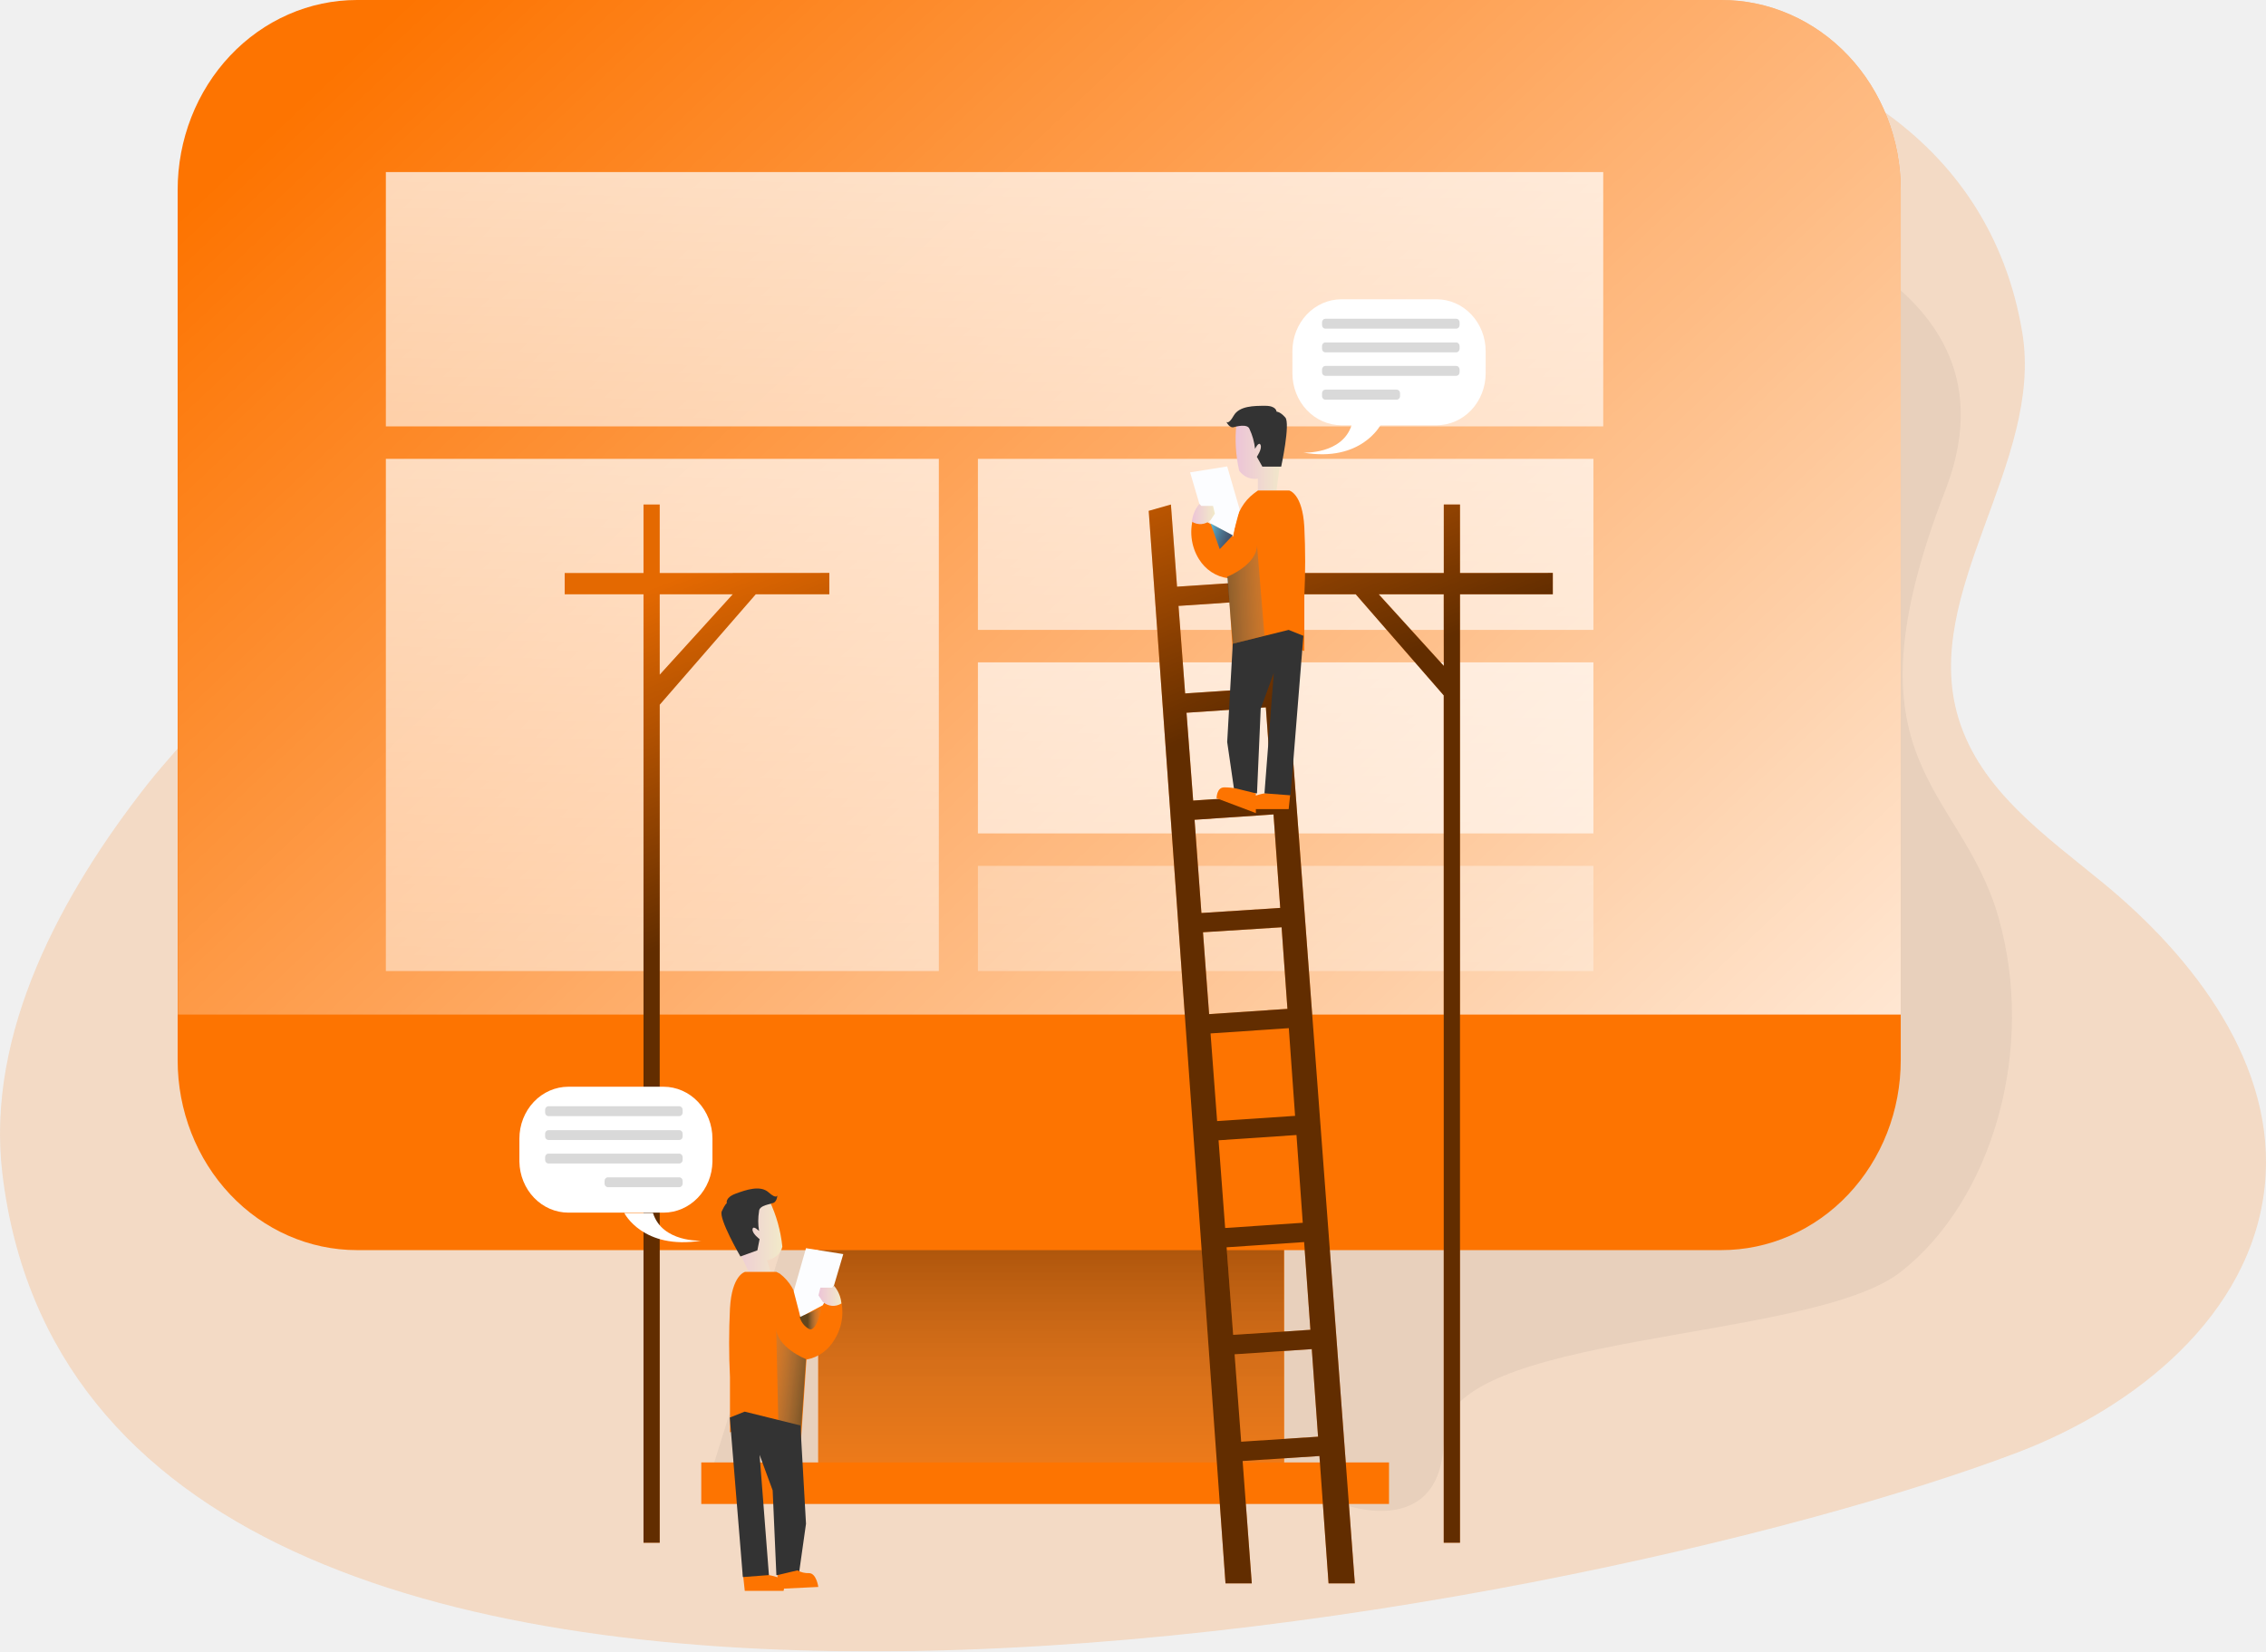
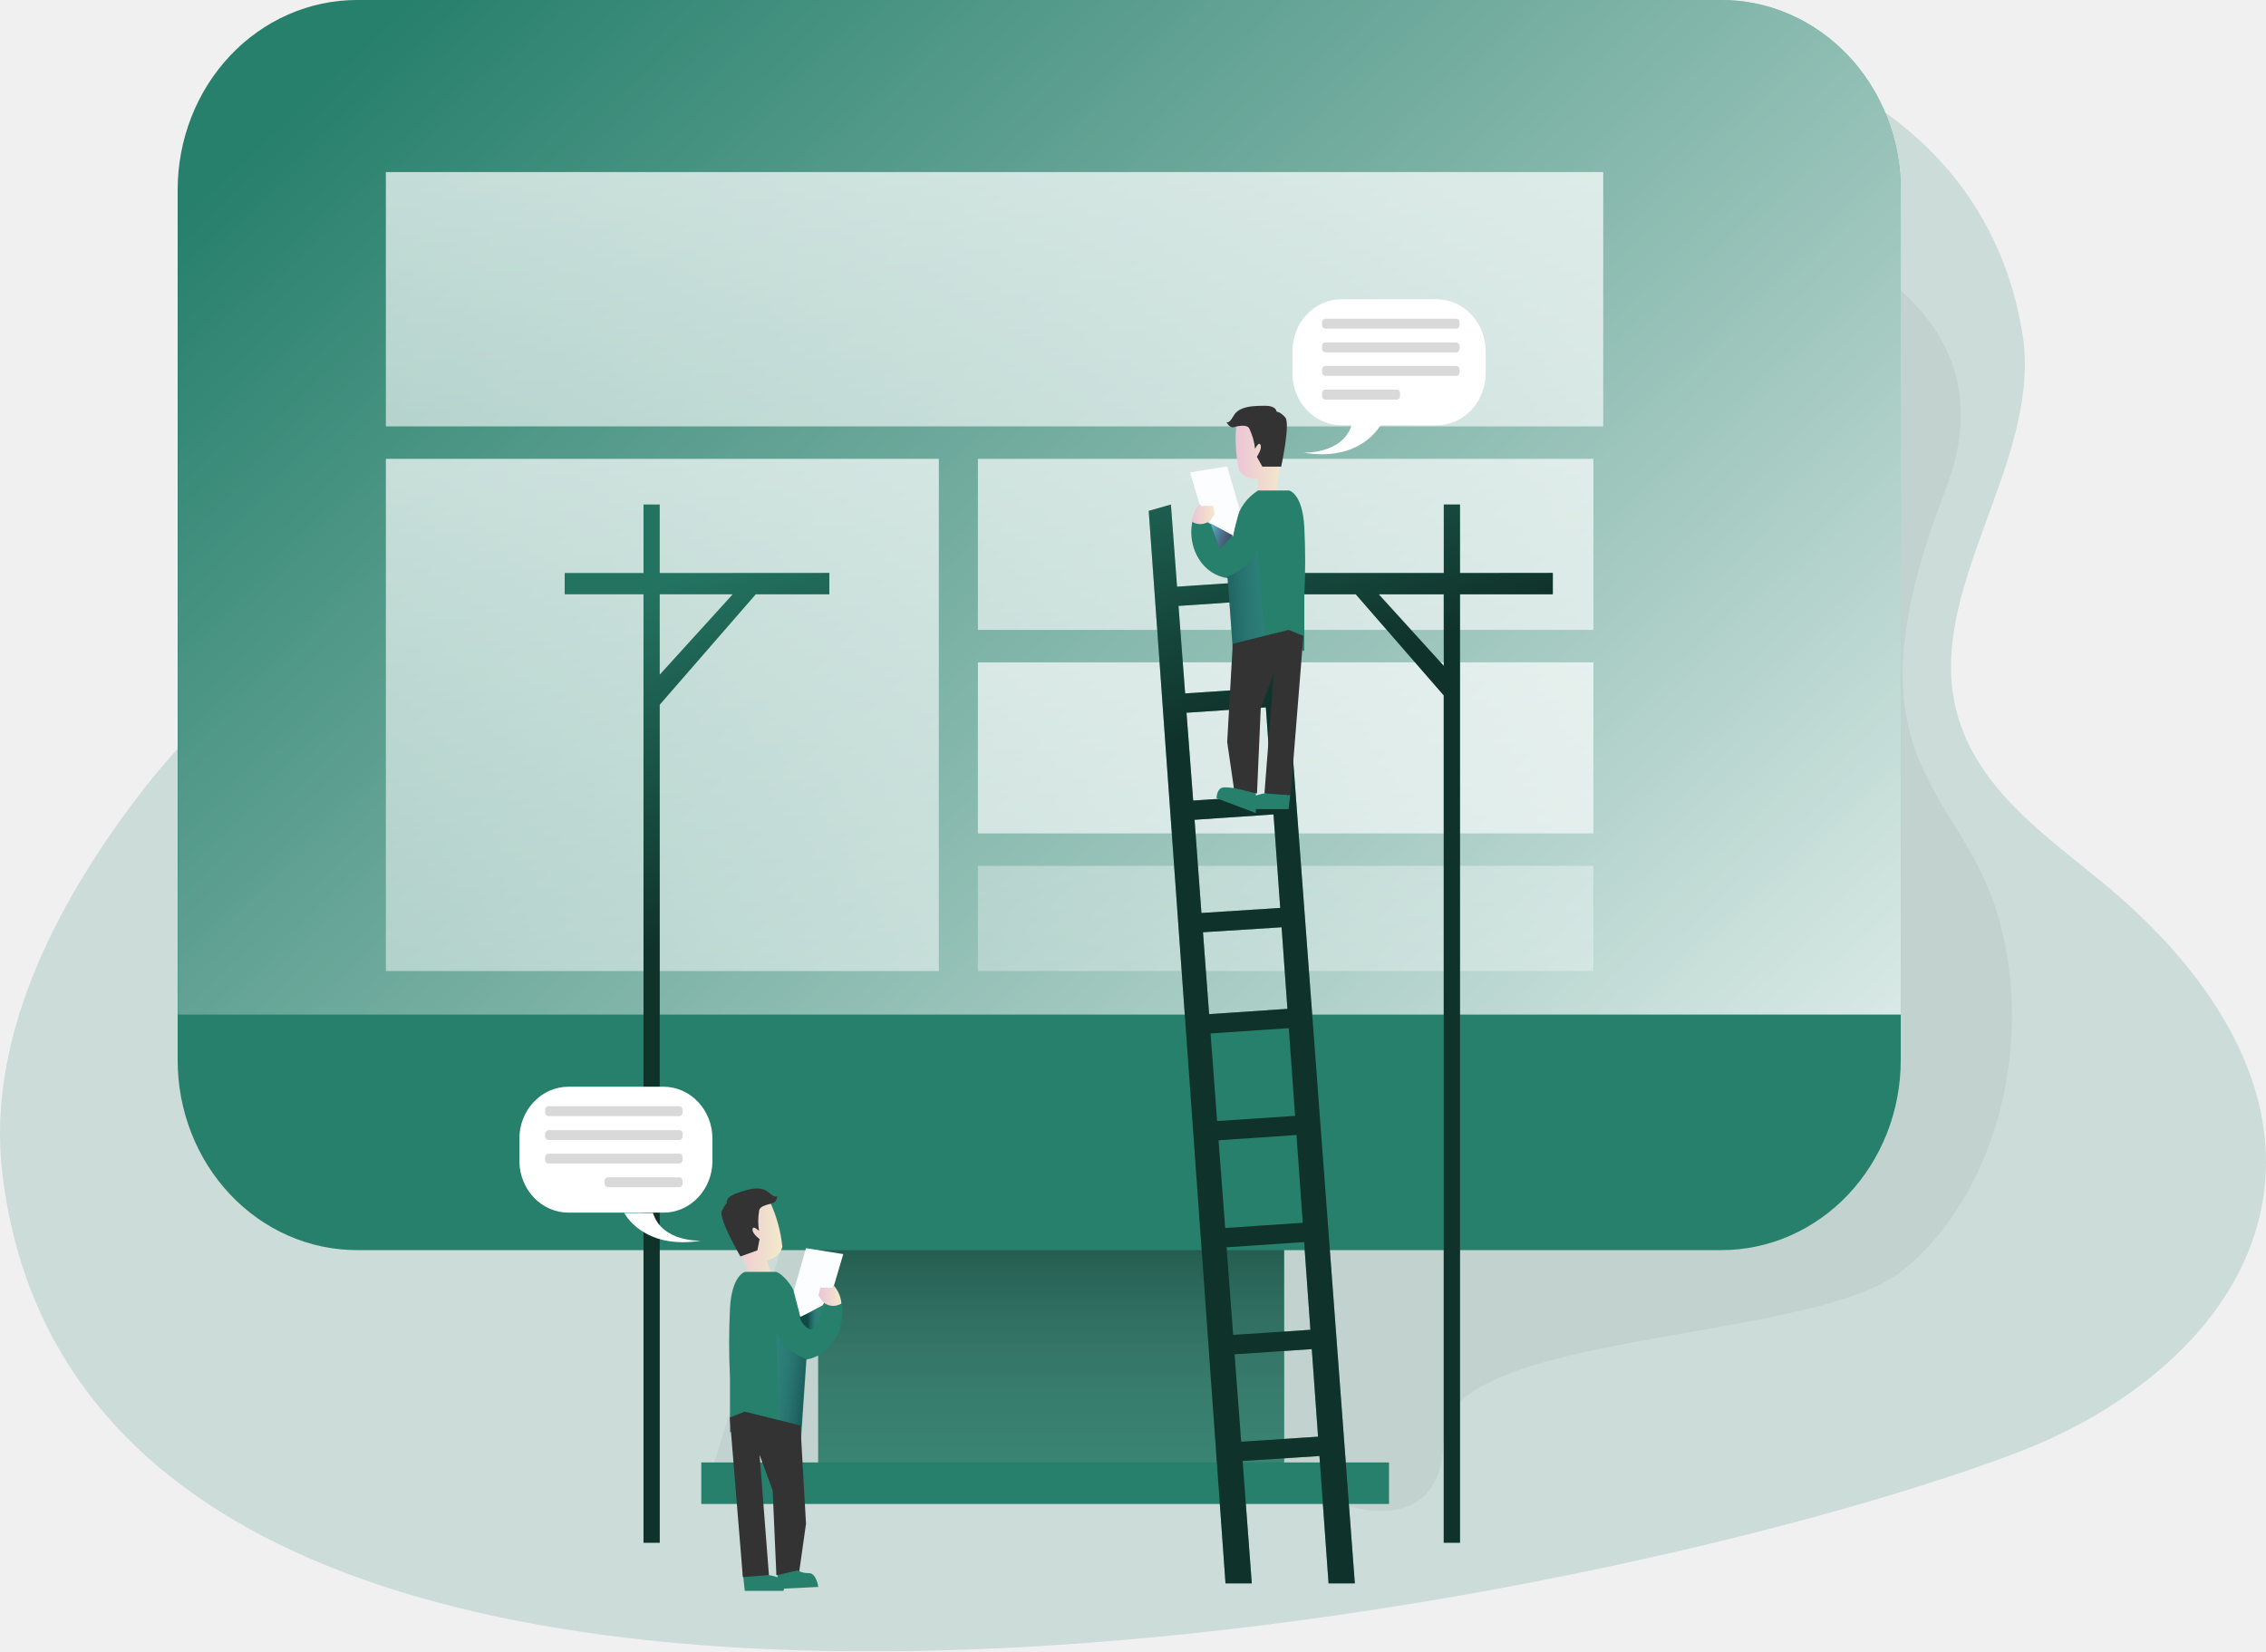
<svg xmlns="http://www.w3.org/2000/svg" width="771" height="562" viewBox="0 0 771 562" fill="none">
  <g clip-path="url(#clip0_1748_425)">
-     <path opacity="0.18" d="M688.073 113.174C695.439 157.612 653.329 201.435 666.339 244.356C673.827 269.149 696.291 284.61 715.656 300.556C746.431 325.845 774.828 362.588 770.579 403.605C765.983 447.845 726.223 479.123 686.706 494.207C538.476 550.734 30.859 650.034 0.805 399.38C-4.923 351.471 21.05 303.998 50.197 266.868C73.381 237.345 202.517 104.655 249.718 79.882C459.976 -30.505 666.377 -17.633 688.073 113.174Z" fill="#FD7401" />
+     <path opacity="0.18" d="M688.073 113.174C695.439 157.612 653.329 201.435 666.339 244.356C673.827 269.149 696.291 284.61 715.656 300.556C746.431 325.845 774.828 362.588 770.579 403.605C765.983 447.845 726.223 479.123 686.706 494.207C538.476 550.734 30.859 650.034 0.805 399.38C-4.923 351.471 21.05 303.998 50.197 266.868C73.381 237.345 202.517 104.655 249.718 79.882C459.976 -30.505 666.377 -17.633 688.073 113.174Z" fill="#27806C" />
    <path opacity="0.05" d="M430.511 49.02C430.511 49.02 708.496 46.452 661.865 166.934C625.746 260.154 667.023 266.987 679.93 312.07C692.837 357.153 677.852 408.514 646.721 432.85C615.591 457.187 491.228 452.883 491.228 488.951C491.228 525.019 456.597 511.83 456.597 511.83H238.608L278.425 384.614L430.511 49.02Z" fill="#000405" />
-     <path d="M238.608 497.698H472.611V511.829H238.608V497.698ZM278.425 384.604H436.866V497.698H278.425V384.604Z" fill="#FD7401" />
-     <path d="M278.424 384.604H436.866V497.698H278.424V384.604Z" fill="#FD7401" />
+     <path d="M238.608 497.698H472.611V511.829H238.608V497.698ZM278.425 384.604H436.866V497.698H278.425V384.604Z" fill="#27806C" />
+     <path d="M278.424 384.604H436.866V497.698H278.424V384.604Z" fill="#27806C" />
    <path d="M278.424 384.604H436.866V497.698H278.424V384.604Z" fill="url(#paint0_linear_1748_425)" />
-     <path d="M646.721 64.639V360.822C646.721 369.313 645.142 377.721 642.073 385.565C639.005 393.409 634.508 400.535 628.838 406.536C623.169 412.538 616.439 417.296 609.033 420.54C601.628 423.784 593.691 425.45 585.677 425.442H121.433C105.258 425.442 89.746 418.634 78.308 406.515C66.871 394.397 60.445 377.961 60.445 360.822V64.639C60.444 56.152 62.021 47.748 65.085 39.906C68.149 32.064 72.641 24.939 78.304 18.937C83.968 12.934 90.691 8.173 98.091 4.923C105.492 1.674 113.423 0.001 121.433 1.2173e-05H585.677C593.692 -0.005 601.629 1.663 609.035 4.909C616.441 8.155 623.171 12.916 628.84 18.918C634.509 24.921 639.006 32.049 642.074 39.894C645.142 47.739 646.721 56.148 646.721 64.639Z" fill="#FD7401" />
+     <path d="M646.721 64.639V360.822C646.721 369.313 645.142 377.721 642.073 385.565C639.005 393.409 634.508 400.535 628.838 406.536C623.169 412.538 616.439 417.296 609.033 420.54C601.628 423.784 593.691 425.45 585.677 425.442H121.433C105.258 425.442 89.746 418.634 78.308 406.515C66.871 394.397 60.445 377.961 60.445 360.822V64.639C60.444 56.152 62.021 47.748 65.085 39.906C68.149 32.064 72.641 24.939 78.304 18.937C83.968 12.934 90.691 8.173 98.091 4.923C105.492 1.674 113.423 0.001 121.433 1.2173e-05H585.677C593.692 -0.005 601.629 1.663 609.035 4.909C616.441 8.155 623.171 12.916 628.84 18.918C634.509 24.921 639.006 32.049 642.074 39.894C645.142 47.739 646.721 56.148 646.721 64.639Z" fill="#27806C" />
    <path d="M646.721 64.639V345.292H60.511V64.639C60.51 56.152 62.086 47.748 65.15 39.906C68.215 32.064 72.707 24.939 78.37 18.937C84.033 12.934 90.757 8.173 98.157 4.923C105.557 1.674 113.489 0.001 121.499 1.2173e-05H585.677C593.692 -0.005 601.629 1.663 609.035 4.909C616.441 8.155 623.17 12.916 628.839 18.918C634.508 24.921 639.006 32.049 642.074 39.894C645.142 47.739 646.721 56.148 646.721 64.639Z" fill="url(#paint1_linear_1748_425)" />
    <path d="M131.289 58.56H545.496V145.107H131.289V58.56Z" fill="url(#paint2_linear_1748_425)" />
    <path d="M131.289 156.154H319.439V330.466H131.289V156.154Z" fill="url(#paint3_linear_1748_425)" />
    <path d="M332.73 156.154H542.154V214.367H332.73V156.154Z" fill="url(#paint4_linear_1748_425)" />
    <path d="M332.73 225.415H542.154V283.628H332.73V225.415Z" fill="url(#paint5_linear_1748_425)" />
    <path d="M332.73 294.676H542.154V330.466H332.73V294.676Z" fill="url(#paint6_linear_1748_425)" />
-     <path d="M452.038 538.864H460.977L433.469 171.704L425.915 173.856L427.628 197.845L400.485 199.66L398.398 171.704L390.844 173.856L416.977 538.864H425.915L422.799 497.212L449.006 495.506L448.613 488.931L422.303 490.647L420.066 460.896L446.966 459.091L446.582 452.516L419.579 454.281L417.351 424.48L443.727 422.705L452.038 538.864ZM400.981 206.206L428.124 204.371L430.258 234.182L403.237 235.996L400.981 206.206ZM403.705 242.562L430.708 240.727L432.842 270.666L405.97 272.452L403.705 242.562ZM406.447 278.987L433.31 277.162L435.593 308.986L408.778 310.712L406.447 278.987ZM409.311 317.267L436.061 315.571L438.046 343.339L411.398 345.134L409.311 317.267ZM411.885 351.699L438.514 349.904L440.648 379.754L414.122 381.529L411.885 351.699ZM416.855 417.915L414.609 388.065L441.125 386.27L443.259 416.14L416.855 417.915ZM224.466 195.019V171.704H218.953V195.019H192.137V202.239H218.953V525.029H224.466V239.824L257.15 202.239H282.178V194.979L224.466 195.019ZM224.466 229.62V202.239H249.325L224.466 229.62ZM496.759 195.019V171.704H491.246V195.019H438.28V202.239H461.277L491.228 236.651V525.029H496.759V202.239H528.339V194.979L496.759 195.019ZM491.246 226.625L469.092 202.239H491.228L491.246 226.625Z" fill="#FD7401" />
+     <path d="M452.038 538.864H460.977L433.469 171.704L425.915 173.856L427.628 197.845L400.485 199.66L398.398 171.704L390.844 173.856L416.977 538.864H425.915L422.799 497.212L449.006 495.506L448.613 488.931L422.303 490.647L420.066 460.896L446.966 459.091L446.582 452.516L419.579 454.281L417.351 424.48L443.727 422.705L452.038 538.864ZM400.981 206.206L428.124 204.371L430.258 234.182L403.237 235.996L400.981 206.206ZM403.705 242.562L430.708 240.727L432.842 270.666L405.97 272.452L403.705 242.562ZM406.447 278.987L433.31 277.162L435.593 308.986L408.778 310.712L406.447 278.987ZM409.311 317.267L436.061 315.571L438.046 343.339L411.398 345.134L409.311 317.267ZM411.885 351.699L438.514 349.904L440.648 379.754L414.122 381.529L411.885 351.699ZM416.855 417.915L414.609 388.065L441.125 386.27L443.259 416.14L416.855 417.915ZM224.466 195.019V171.704H218.953V195.019H192.137V202.239H218.953V525.029H224.466V239.824L257.15 202.239H282.178V194.979L224.466 195.019ZM224.466 229.62V202.239H249.325L224.466 229.62ZM496.759 195.019V171.704H491.246V195.019H438.28V202.239H461.277L491.228 236.651V525.029H496.759V202.239H528.339V194.979L496.759 195.019ZM491.246 226.625L469.092 202.239H491.228L491.246 226.625Z" fill="#27806C" />
    <g opacity="0.61">
      <path d="M452.039 538.864H460.977L433.469 171.704L425.915 173.856L427.628 197.845L400.485 199.66L398.398 171.704L390.844 173.856L416.977 538.864H425.915L422.799 497.212L449.006 495.506L448.613 488.931L422.303 490.647L420.066 460.896L446.966 459.091L446.582 452.516L419.579 454.281L417.351 424.48L443.727 422.705L452.039 538.864ZM400.981 206.206L428.124 204.371L430.258 234.182L403.237 235.996L400.981 206.206ZM403.705 242.562L430.708 240.727L432.842 270.666L405.97 272.452L403.705 242.562ZM406.447 278.987L433.31 277.162L435.593 308.986L408.778 310.712L406.447 278.987ZM409.311 317.267L436.061 315.571L438.046 343.339L411.398 345.134L409.311 317.267ZM411.885 351.699L438.514 349.904L440.648 379.754L414.122 381.529L411.885 351.699ZM416.855 417.915L414.609 388.065L441.125 386.27L443.259 416.14L416.855 417.915Z" fill="url(#paint7_linear_1748_425)" />
      <path d="M224.466 195.019V171.704H218.953V195.019H192.137V202.239H218.953V525.029H224.466V239.824L257.15 202.239H282.178V194.979L224.466 195.019ZM224.466 229.62V202.239H249.325L224.466 229.62Z" fill="url(#paint8_linear_1748_425)" />
      <path d="M496.759 195.019V171.704H491.246V195.019H438.28V202.239H461.277L491.228 236.651V525.029H496.759V202.239H528.339V194.979L496.759 195.019ZM491.246 226.625L469.092 202.239H491.228L491.246 226.625Z" fill="url(#paint9_linear_1748_425)" />
    </g>
-     <path d="M439.103 269.318L438.467 275.367H425.279C425.279 275.367 424.203 271.876 426.608 271.004C427.927 270.51 429.287 270.148 430.67 269.923L439.103 269.318Z" fill="#FD7401" />
+     <path d="M439.103 269.318L438.467 275.367H425.279C425.279 275.367 424.203 271.876 426.608 271.004C427.927 270.51 429.287 270.148 430.67 269.923L439.103 269.318Z" fill="#27806C" />
    <path d="M420.711 144.025C420.104 149.439 420.421 154.925 421.647 160.22C422.383 161.224 423.358 162.003 424.471 162.475C425.585 162.948 426.798 163.097 427.984 162.908V166.934H434.33L436.988 146.782C436.988 146.782 427.057 133.345 420.711 144.025Z" fill="url(#paint10_linear_1748_425)" />
    <path d="M425.157 146.039C426.15 148.146 426.784 150.422 427.029 152.762C427.029 152.762 428.293 150.075 428.901 151.414C429.51 152.752 427.638 155.45 427.638 155.45L429.51 158.802H435.921C435.921 158.802 439.094 144.095 437.316 142.072C435.537 140.049 434.339 140.088 434.339 140.088C434.339 140.088 434.339 138.105 430.53 138.105C426.72 138.105 421.657 138.105 419.757 141.467C417.857 144.829 417.22 143.45 417.22 143.45C417.22 143.45 418.297 145.939 419.944 145.335C420.337 145.235 424.521 144.025 425.157 146.039Z" fill="#333333" />
-     <path d="M428.003 166.934H438.663C438.663 166.934 443.165 167.926 443.793 179.36C444.176 187.173 444.176 195.001 443.793 202.814V221.557L438.663 219.742L419.635 224.245L417.763 196.764C415.789 196.51 413.891 195.803 412.2 194.693C410.51 193.584 409.067 192.098 407.973 190.338C406.588 188.138 405.716 185.62 405.429 182.992C405.143 180.364 405.45 177.702 406.325 175.225L419.57 182.613L420.272 178.646C420.997 174.347 423.269 170.515 426.608 167.955L428.003 166.934Z" fill="#FD7401" />
+     <path d="M428.003 166.934H438.663C438.663 166.934 443.165 167.926 443.793 179.36C444.176 187.173 444.176 195.001 443.793 202.814V221.557L438.663 219.742L419.635 224.245L417.763 196.764C415.789 196.51 413.891 195.803 412.2 194.693C410.51 193.584 409.067 192.098 407.973 190.338C406.588 188.138 405.716 185.62 405.429 182.992C405.143 180.364 405.45 177.702 406.325 175.225L419.57 182.613L420.272 178.646C420.997 174.347 423.269 170.515 426.608 167.955L428.003 166.934Z" fill="#27806C" />
    <path d="M408.095 171.506L404.931 160.756L417.548 158.732L421.797 173.38L419.448 182.186L411.904 178.15L408.095 171.506Z" fill="#FCFDFF" />
    <path d="M405.558 177.545C405.773 175.297 406.662 173.18 408.094 171.506L408.731 172.17H412.727L413.364 174.798L411.904 177.01C411.029 177.784 409.948 178.252 408.811 178.348C407.675 178.444 406.538 178.163 405.558 177.545Z" fill="url(#paint11_linear_1748_425)" />
    <path d="M411.904 178.15L415.011 186.887L419.448 182.186L411.904 178.15Z" fill="url(#paint12_linear_1748_425)" />
    <path opacity="0.61" d="M417.548 196.288C417.548 196.288 427.694 192.252 427.694 185.538L430.24 216.39L419.448 219.098L417.548 196.288Z" fill="url(#paint13_linear_1748_425)" />
    <path d="M419.448 219.068L417.548 252.528L420.084 269.992H427.694L428.957 241.173L433.394 229.074L430.23 269.992L439.103 270.666L443.474 216.38L438.467 214.367L419.448 219.068Z" fill="#333333" />
-     <path d="M427.31 269.992V276.716L413.935 271.658C413.935 271.658 413.935 267.959 416.528 267.959C417.931 267.95 419.333 268.087 420.711 268.366L427.31 269.992ZM252.751 535.373L253.406 541.402H266.603C266.603 541.402 267.68 537.912 265.265 537.039C263.95 536.544 262.592 536.185 261.212 535.968L252.751 535.373Z" fill="#FD7401" />
+     <path d="M427.31 269.992V276.716L413.935 271.658C413.935 271.658 413.935 267.959 416.528 267.959C417.931 267.95 419.333 268.087 420.711 268.366L427.31 269.992ZM252.751 535.373L253.406 541.402H266.603C266.603 541.402 267.68 537.912 265.265 537.039C263.95 536.544 262.592 536.185 261.212 535.968L252.751 535.373Z" fill="#27806C" />
    <path d="M261.876 408.791C264.17 413.633 265.631 418.868 266.191 424.252C265.433 428.08 260.987 428.953 260.987 428.953L262.195 432.781L255.858 435.131L247.228 416.993C247.228 416.993 252.62 400.798 261.876 408.791Z" fill="url(#paint14_linear_1748_425)" />
    <path d="M258.264 412.223C257.898 414.444 257.898 416.715 258.264 418.937C258.264 418.937 256.233 416.854 256.045 418.332C255.858 419.809 258.451 421.693 258.451 421.693L257.693 425.521L251.927 427.604C251.927 427.604 244.439 414.712 245.581 412.223C246.723 409.733 247.294 409.466 247.294 409.466C247.294 409.466 246.658 407.581 250.27 406.243C253.883 404.904 258.694 403.268 261.502 405.777C264.31 408.286 264.478 406.768 264.478 406.768C264.478 406.768 264.478 409.456 262.447 409.525C262.644 409.803 258.264 410.071 258.264 412.223Z" fill="#333333" />
-     <path d="M264.16 432.85H253.509C253.509 432.85 249.007 433.842 248.37 445.276C247.987 453.086 247.987 460.911 248.37 468.72V487.463L253.509 485.649L272.528 490.151L274.4 462.681C276.368 462.337 278.242 461.547 279.895 460.364C281.548 459.181 282.939 457.634 283.975 455.828C285.356 453.624 286.225 451.104 286.512 448.476C286.798 445.847 286.493 443.184 285.622 440.704L272.369 448.093L271.667 444.126C270.939 439.831 268.667 436.002 265.33 433.445L264.16 432.85Z" fill="#FD7401" />
+     <path d="M264.16 432.85H253.509C253.509 432.85 249.007 433.842 248.37 445.276C247.987 453.086 247.987 460.911 248.37 468.72V487.463L253.509 485.649L272.528 490.151L274.4 462.681C276.368 462.337 278.242 461.547 279.895 460.364C281.548 459.181 282.939 457.634 283.975 455.828C285.356 453.624 286.225 451.104 286.512 448.476C286.798 445.847 286.493 443.184 285.622 440.704L272.369 448.093L271.667 444.126C270.939 439.831 268.667 436.002 265.33 433.445L264.16 432.85Z" fill="#27806C" />
    <path d="M283.76 437.481L286.923 426.801L274.241 424.787L270.057 439.435L272.341 448.231L279.95 444.205L283.76 437.481Z" fill="#FCFDFF" />
    <path d="M286.287 443.6C286.08 441.346 285.19 439.224 283.75 437.551L283.123 438.225H279.126L278.49 440.843L279.95 443.055C280.823 443.829 281.902 444.297 283.037 444.395C284.171 444.493 285.307 444.215 286.287 443.6Z" fill="url(#paint15_linear_1748_425)" />
    <path opacity="0.61" d="M274.241 462.542C274.241 462.542 264.095 458.515 264.095 451.792L264.918 488.207L272.341 489.952L274.241 462.542Z" fill="url(#paint16_linear_1748_425)" />
    <path d="M272.341 485.113L274.241 518.573L271.77 536.037H264.16L262.897 507.218L258.451 495.119L261.624 536.037L252.751 536.712L248.314 482.426L253.378 480.412L272.341 485.113Z" fill="#333333" />
-     <path d="M264.544 536.037V540.748L278.424 540.073C278.424 540.073 277.797 535.373 275.261 535.373C273.895 535.432 272.539 535.107 271.33 534.431L264.544 536.037Z" fill="#FD7401" />
+     <path d="M264.544 536.037V540.748L278.424 540.073C278.424 540.073 277.797 535.373 275.261 535.373C273.895 535.432 272.539 535.107 271.33 534.431L264.544 536.037Z" fill="#27806C" />
    <path d="M488.813 144.72H456.409C451.988 144.717 447.748 142.854 444.622 139.54C441.496 136.226 439.74 131.733 439.74 127.047V119.52C439.74 114.836 441.496 110.344 444.622 107.031C447.748 103.719 451.988 101.858 456.409 101.858H488.813C491.003 101.857 493.171 102.313 495.195 103.2C497.219 104.087 499.057 105.388 500.606 107.028C502.155 108.668 503.384 110.616 504.222 112.759C505.06 114.903 505.492 117.2 505.492 119.52V127.047C505.492 129.368 505.061 131.666 504.222 133.81C503.384 135.954 502.156 137.903 500.607 139.544C499.058 141.185 497.219 142.486 495.196 143.374C493.172 144.263 491.003 144.72 488.813 144.72Z" fill="white" />
    <path d="M443.474 154.032C443.474 154.032 456.728 154.706 459.901 144.63H469.728C469.728 144.63 463.139 157.394 443.474 154.032Z" fill="white" />
    <path opacity="0.15" d="M450.962 108.483H495.477C495.78 108.483 496.07 108.61 496.284 108.837C496.499 109.064 496.619 109.372 496.619 109.693V110.635C496.619 110.956 496.499 111.263 496.284 111.49C496.07 111.717 495.78 111.845 495.477 111.845H450.962C450.659 111.845 450.369 111.717 450.155 111.49C449.94 111.263 449.82 110.956 449.82 110.635V109.693C449.82 109.372 449.94 109.064 450.155 108.837C450.369 108.61 450.659 108.483 450.962 108.483ZM450.962 116.545H495.477C495.78 116.545 496.07 116.673 496.284 116.9C496.499 117.126 496.619 117.434 496.619 117.755V118.697C496.619 119.018 496.499 119.326 496.284 119.553C496.07 119.78 495.78 119.907 495.477 119.907H450.962C450.659 119.907 450.369 119.78 450.155 119.553C449.94 119.326 449.82 119.018 449.82 118.697V117.755C449.82 117.434 449.94 117.126 450.155 116.9C450.369 116.673 450.659 116.545 450.962 116.545ZM450.962 124.538H495.477C495.78 124.538 496.07 124.666 496.284 124.893C496.499 125.12 496.619 125.427 496.619 125.748V126.69C496.619 127.011 496.499 127.319 496.284 127.546C496.07 127.773 495.78 127.9 495.477 127.9H450.962C450.659 127.9 450.369 127.773 450.155 127.546C449.94 127.319 449.82 127.011 449.82 126.69V125.748C449.82 125.427 449.94 125.12 450.155 124.893C450.369 124.666 450.659 124.538 450.962 124.538ZM450.962 132.601H475.232C475.533 132.604 475.821 132.732 476.033 132.959C476.245 133.185 476.364 133.492 476.364 133.811V134.803C476.364 135.122 476.245 135.428 476.033 135.655C475.821 135.881 475.533 136.01 475.232 136.012H450.962C450.659 136.012 450.369 135.885 450.155 135.658C449.94 135.431 449.82 135.123 449.82 134.803V133.811C449.82 133.49 449.94 133.182 450.155 132.955C450.369 132.728 450.659 132.601 450.962 132.601Z" fill="#020202" />
    <path d="M193.401 412.689H225.804C230.161 412.674 234.34 410.851 237.444 407.61C240.548 404.37 242.33 399.97 242.408 395.354V387.499C242.408 382.815 240.652 378.323 237.526 375.01C234.4 371.698 230.16 369.837 225.738 369.837H193.401C188.977 369.837 184.735 371.699 181.607 375.013C178.479 378.327 176.721 382.822 176.721 387.509V395.364C176.807 399.99 178.602 404.396 181.721 407.636C184.84 410.875 189.033 412.69 193.401 412.689ZM238.608 422.229C238.608 422.229 225.355 422.903 222.182 412.828H212.42C212.42 412.828 218.775 425.452 238.608 422.229Z" fill="white" />
    <path opacity="0.15" d="M231.13 379.843H186.615C186.312 379.843 186.021 379.716 185.807 379.489C185.593 379.262 185.473 378.954 185.473 378.633V377.691C185.473 377.37 185.593 377.063 185.807 376.836C186.021 376.609 186.312 376.481 186.615 376.481H231.13C231.432 376.481 231.723 376.609 231.937 376.836C232.151 377.063 232.272 377.37 232.272 377.691V378.633C232.272 378.954 232.151 379.262 231.937 379.489C231.723 379.716 231.432 379.843 231.13 379.843ZM231.13 387.965H186.615C186.465 387.965 186.316 387.934 186.178 387.873C186.039 387.812 185.913 387.723 185.807 387.611C185.701 387.499 185.617 387.365 185.56 387.219C185.502 387.072 185.473 386.914 185.473 386.756V385.813C185.475 385.494 185.597 385.189 185.811 384.964C186.024 384.74 186.313 384.613 186.615 384.613H231.13C231.431 384.613 231.72 384.74 231.934 384.964C232.148 385.189 232.269 385.494 232.272 385.813V386.756C232.272 386.914 232.242 387.072 232.185 387.219C232.127 387.365 232.043 387.499 231.937 387.611C231.831 387.723 231.705 387.812 231.567 387.873C231.428 387.934 231.28 387.965 231.13 387.965ZM231.13 395.959H186.615C186.313 395.959 186.024 395.832 185.811 395.608C185.597 395.383 185.475 395.078 185.473 394.759V393.816C185.473 393.496 185.593 393.188 185.807 392.961C186.021 392.734 186.312 392.607 186.615 392.607H231.13C231.432 392.607 231.723 392.734 231.937 392.961C232.151 393.188 232.272 393.496 232.272 393.816V394.759C232.269 395.078 232.148 395.383 231.934 395.608C231.72 395.832 231.431 395.959 231.13 395.959ZM231.13 404.021H206.841C206.538 404.021 206.248 403.894 206.034 403.667C205.82 403.44 205.699 403.132 205.699 402.811V401.879C205.699 401.558 205.82 401.25 206.034 401.024C206.248 400.797 206.538 400.669 206.841 400.669H231.13C231.432 400.669 231.723 400.797 231.937 401.024C232.151 401.25 232.272 401.558 232.272 401.879V402.811C232.272 403.132 232.151 403.44 231.937 403.667C231.723 403.894 231.432 404.021 231.13 404.021Z" fill="#020202" />
    <path opacity="0.61" d="M279.697 444.87C279.697 444.87 277.825 453.606 275.261 452.268C274.503 451.856 273.831 451.286 273.286 450.592C272.741 449.899 272.333 449.096 272.088 448.231L279.697 444.87Z" fill="url(#paint17_linear_1748_425)" />
  </g>
  <defs>
    <linearGradient id="paint0_linear_1748_425" x1="357.655" y1="406.976" x2="357.655" y2="559.183" gradientUnits="userSpaceOnUse">
      <stop stop-opacity="0.4" />
      <stop offset="1" stop-color="white" stop-opacity="0" />
    </linearGradient>
    <linearGradient id="paint1_linear_1748_425" x1="159.696" y1="-39.083" x2="666.5" y2="500.513" gradientUnits="userSpaceOnUse">
      <stop offset="0.02" stop-color="white" stop-opacity="0" />
      <stop offset="1" stop-color="white" />
    </linearGradient>
    <linearGradient id="paint2_linear_1748_425" x1="327.002" y1="626.699" x2="346.008" y2="-153.664" gradientUnits="userSpaceOnUse">
      <stop offset="0.02" stop-color="white" stop-opacity="0" />
      <stop offset="1" stop-color="white" />
    </linearGradient>
    <linearGradient id="paint3_linear_1748_425" x1="215.237" y1="710.151" x2="234.244" y2="-70.212" gradientUnits="userSpaceOnUse">
      <stop offset="0.02" stop-color="white" stop-opacity="0" />
      <stop offset="1" stop-color="white" />
    </linearGradient>
    <linearGradient id="paint4_linear_1748_425" x1="426.44" y1="692.459" x2="445.446" y2="-87.904" gradientUnits="userSpaceOnUse">
      <stop offset="0.02" stop-color="white" stop-opacity="0" />
      <stop offset="1" stop-color="white" />
    </linearGradient>
    <linearGradient id="paint5_linear_1748_425" x1="426.084" y1="778.232" x2="445.091" y2="-2.131" gradientUnits="userSpaceOnUse">
      <stop offset="0.02" stop-color="white" stop-opacity="0" />
      <stop offset="1" stop-color="white" />
    </linearGradient>
    <linearGradient id="paint6_linear_1748_425" x1="431.578" y1="582.915" x2="450.585" y2="-197.438" gradientUnits="userSpaceOnUse">
      <stop offset="0.02" stop-color="white" stop-opacity="0" />
      <stop offset="1" stop-color="white" />
    </linearGradient>
    <linearGradient id="paint7_linear_1748_425" x1="501.449" y1="572.046" x2="290.293" y2="37.202" gradientUnits="userSpaceOnUse">
      <stop offset="0.58" />
      <stop offset="0.78" stop-opacity="0.16" />
    </linearGradient>
    <linearGradient id="paint8_linear_1748_425" x1="346.62" y1="633.175" x2="135.464" y2="98.321" gradientUnits="userSpaceOnUse">
      <stop offset="0.58" />
      <stop offset="0.78" stop-opacity="0.16" />
    </linearGradient>
    <linearGradient id="paint9_linear_1748_425" x1="574.23" y1="543.316" x2="363.075" y2="8.462" gradientUnits="userSpaceOnUse">
      <stop offset="0.58" />
      <stop offset="0.78" stop-opacity="0.16" />
    </linearGradient>
    <linearGradient id="paint10_linear_1748_425" x1="420.421" y1="153.417" x2="437.007" y2="153.417" gradientUnits="userSpaceOnUse">
      <stop stop-color="#ECC4D7" />
      <stop offset="0.42" stop-color="#EFD4D1" />
      <stop offset="1" stop-color="#F2EAC9" />
    </linearGradient>
    <linearGradient id="paint11_linear_1748_425" x1="405.558" y1="174.937" x2="413.364" y2="174.937" gradientUnits="userSpaceOnUse">
      <stop stop-color="#ECC4D7" />
      <stop offset="0.42" stop-color="#EFD4D1" />
      <stop offset="1" stop-color="#F2EAC9" />
    </linearGradient>
    <linearGradient id="paint12_linear_1748_425" x1="409.452" y1="180.897" x2="425.189" y2="186.577" gradientUnits="userSpaceOnUse">
      <stop stop-color="#68E1FD" />
      <stop offset="0.01" stop-color="#67DDF9" />
      <stop offset="0.12" stop-color="#5CB3CE" />
      <stop offset="0.24" stop-color="#538EA9" />
      <stop offset="0.37" stop-color="#4C718B" />
      <stop offset="0.5" stop-color="#465A73" />
      <stop offset="0.63" stop-color="#424A63" />
      <stop offset="0.79" stop-color="#404059" />
      <stop offset="0.99" stop-color="#3F3D56" />
    </linearGradient>
    <linearGradient id="paint13_linear_1748_425" x1="393.914" y1="204.053" x2="442.19" y2="201.517" gradientUnits="userSpaceOnUse">
      <stop offset="0.36" stop-color="#00272E" />
      <stop offset="1" stop-color="#69B9EB" stop-opacity="0" />
    </linearGradient>
    <linearGradient id="paint14_linear_1748_425" x1="247.228" y1="420.85" x2="266.191" y2="420.85" gradientUnits="userSpaceOnUse">
      <stop stop-color="#ECC4D7" />
      <stop offset="0.42" stop-color="#EFD4D1" />
      <stop offset="1" stop-color="#F2EAC9" />
    </linearGradient>
    <linearGradient id="paint15_linear_1748_425" x1="278.49" y1="440.982" x2="286.287" y2="440.982" gradientUnits="userSpaceOnUse">
      <stop stop-color="#ECC4D7" />
      <stop offset="0.42" stop-color="#EFD4D1" />
      <stop offset="1" stop-color="#F2EAC9" />
    </linearGradient>
    <linearGradient id="paint16_linear_1748_425" x1="288.692" y1="473.579" x2="255.897" y2="469.713" gradientUnits="userSpaceOnUse">
      <stop offset="0.36" stop-color="#00272E" />
      <stop offset="1" stop-color="#69B9EB" stop-opacity="0" />
    </linearGradient>
    <linearGradient id="paint17_linear_1748_425" x1="272.088" y1="448.638" x2="279.697" y2="448.638" gradientUnits="userSpaceOnUse">
      <stop offset="0.36" stop-color="#00272E" />
      <stop offset="1" stop-color="#69B9EB" stop-opacity="0" />
    </linearGradient>
    <clipPath id="clip0_1748_425">
      <rect width="771" height="562" fill="white" />
    </clipPath>
  </defs>
</svg>
